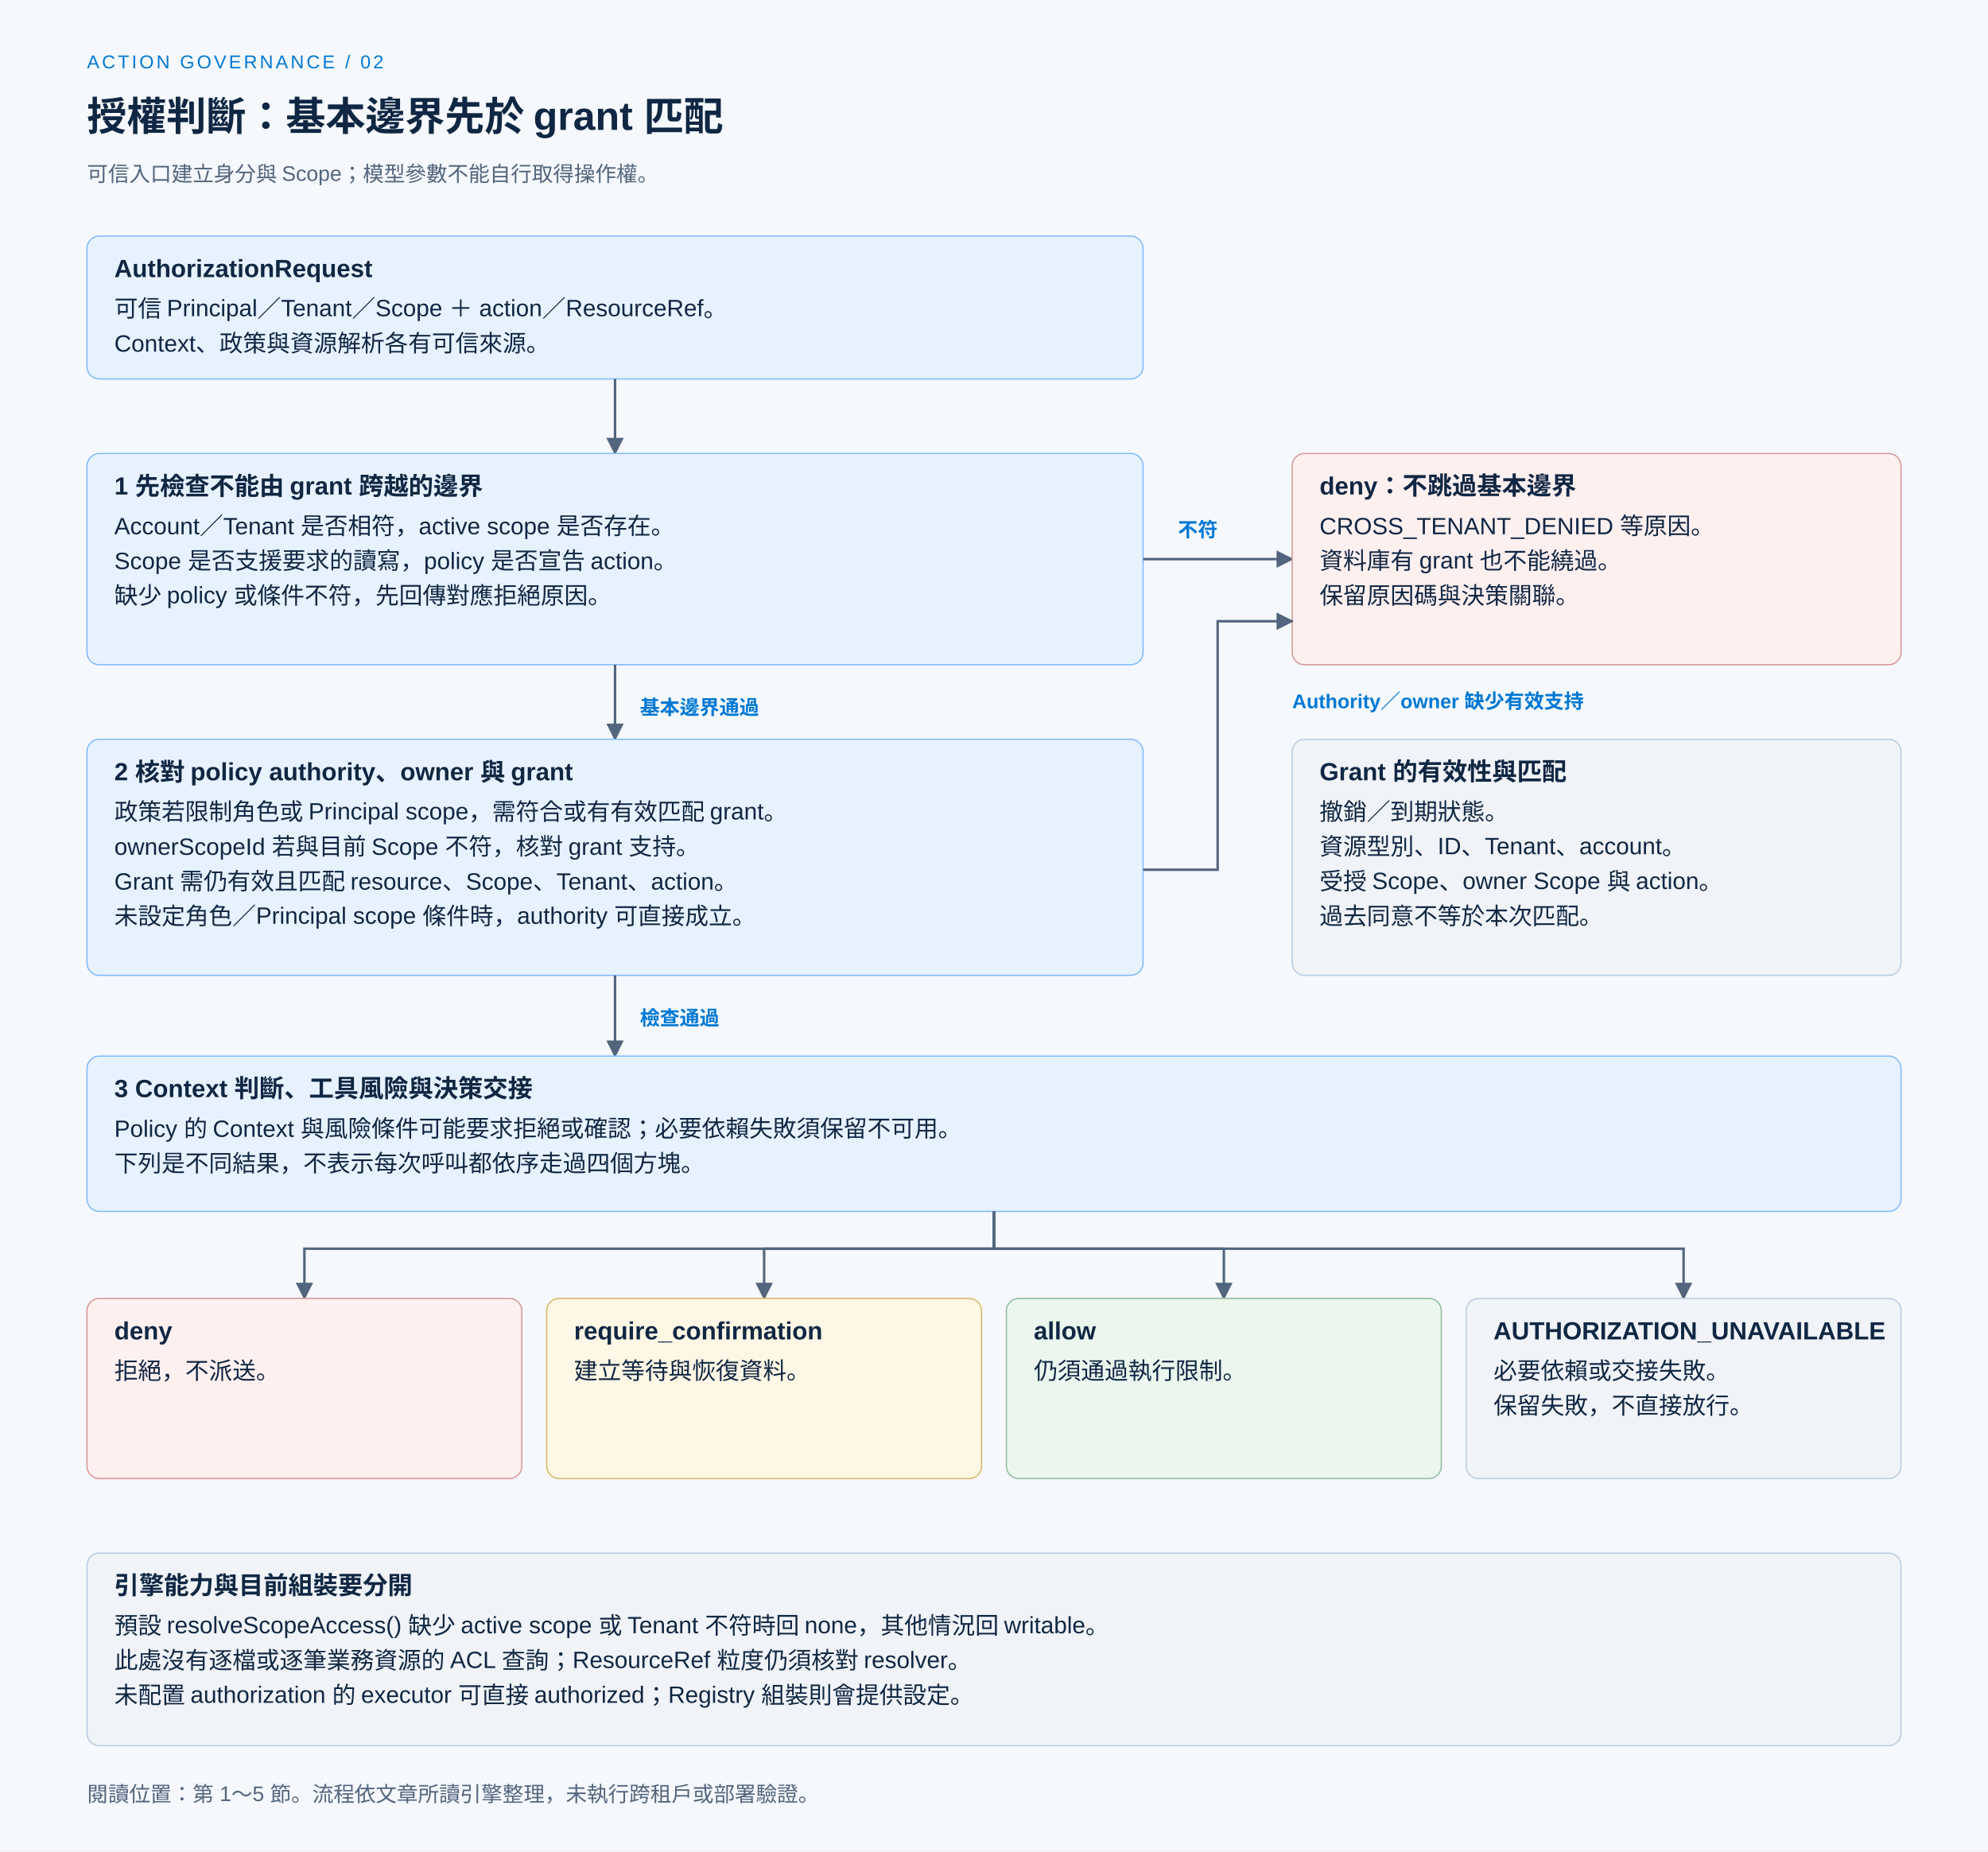
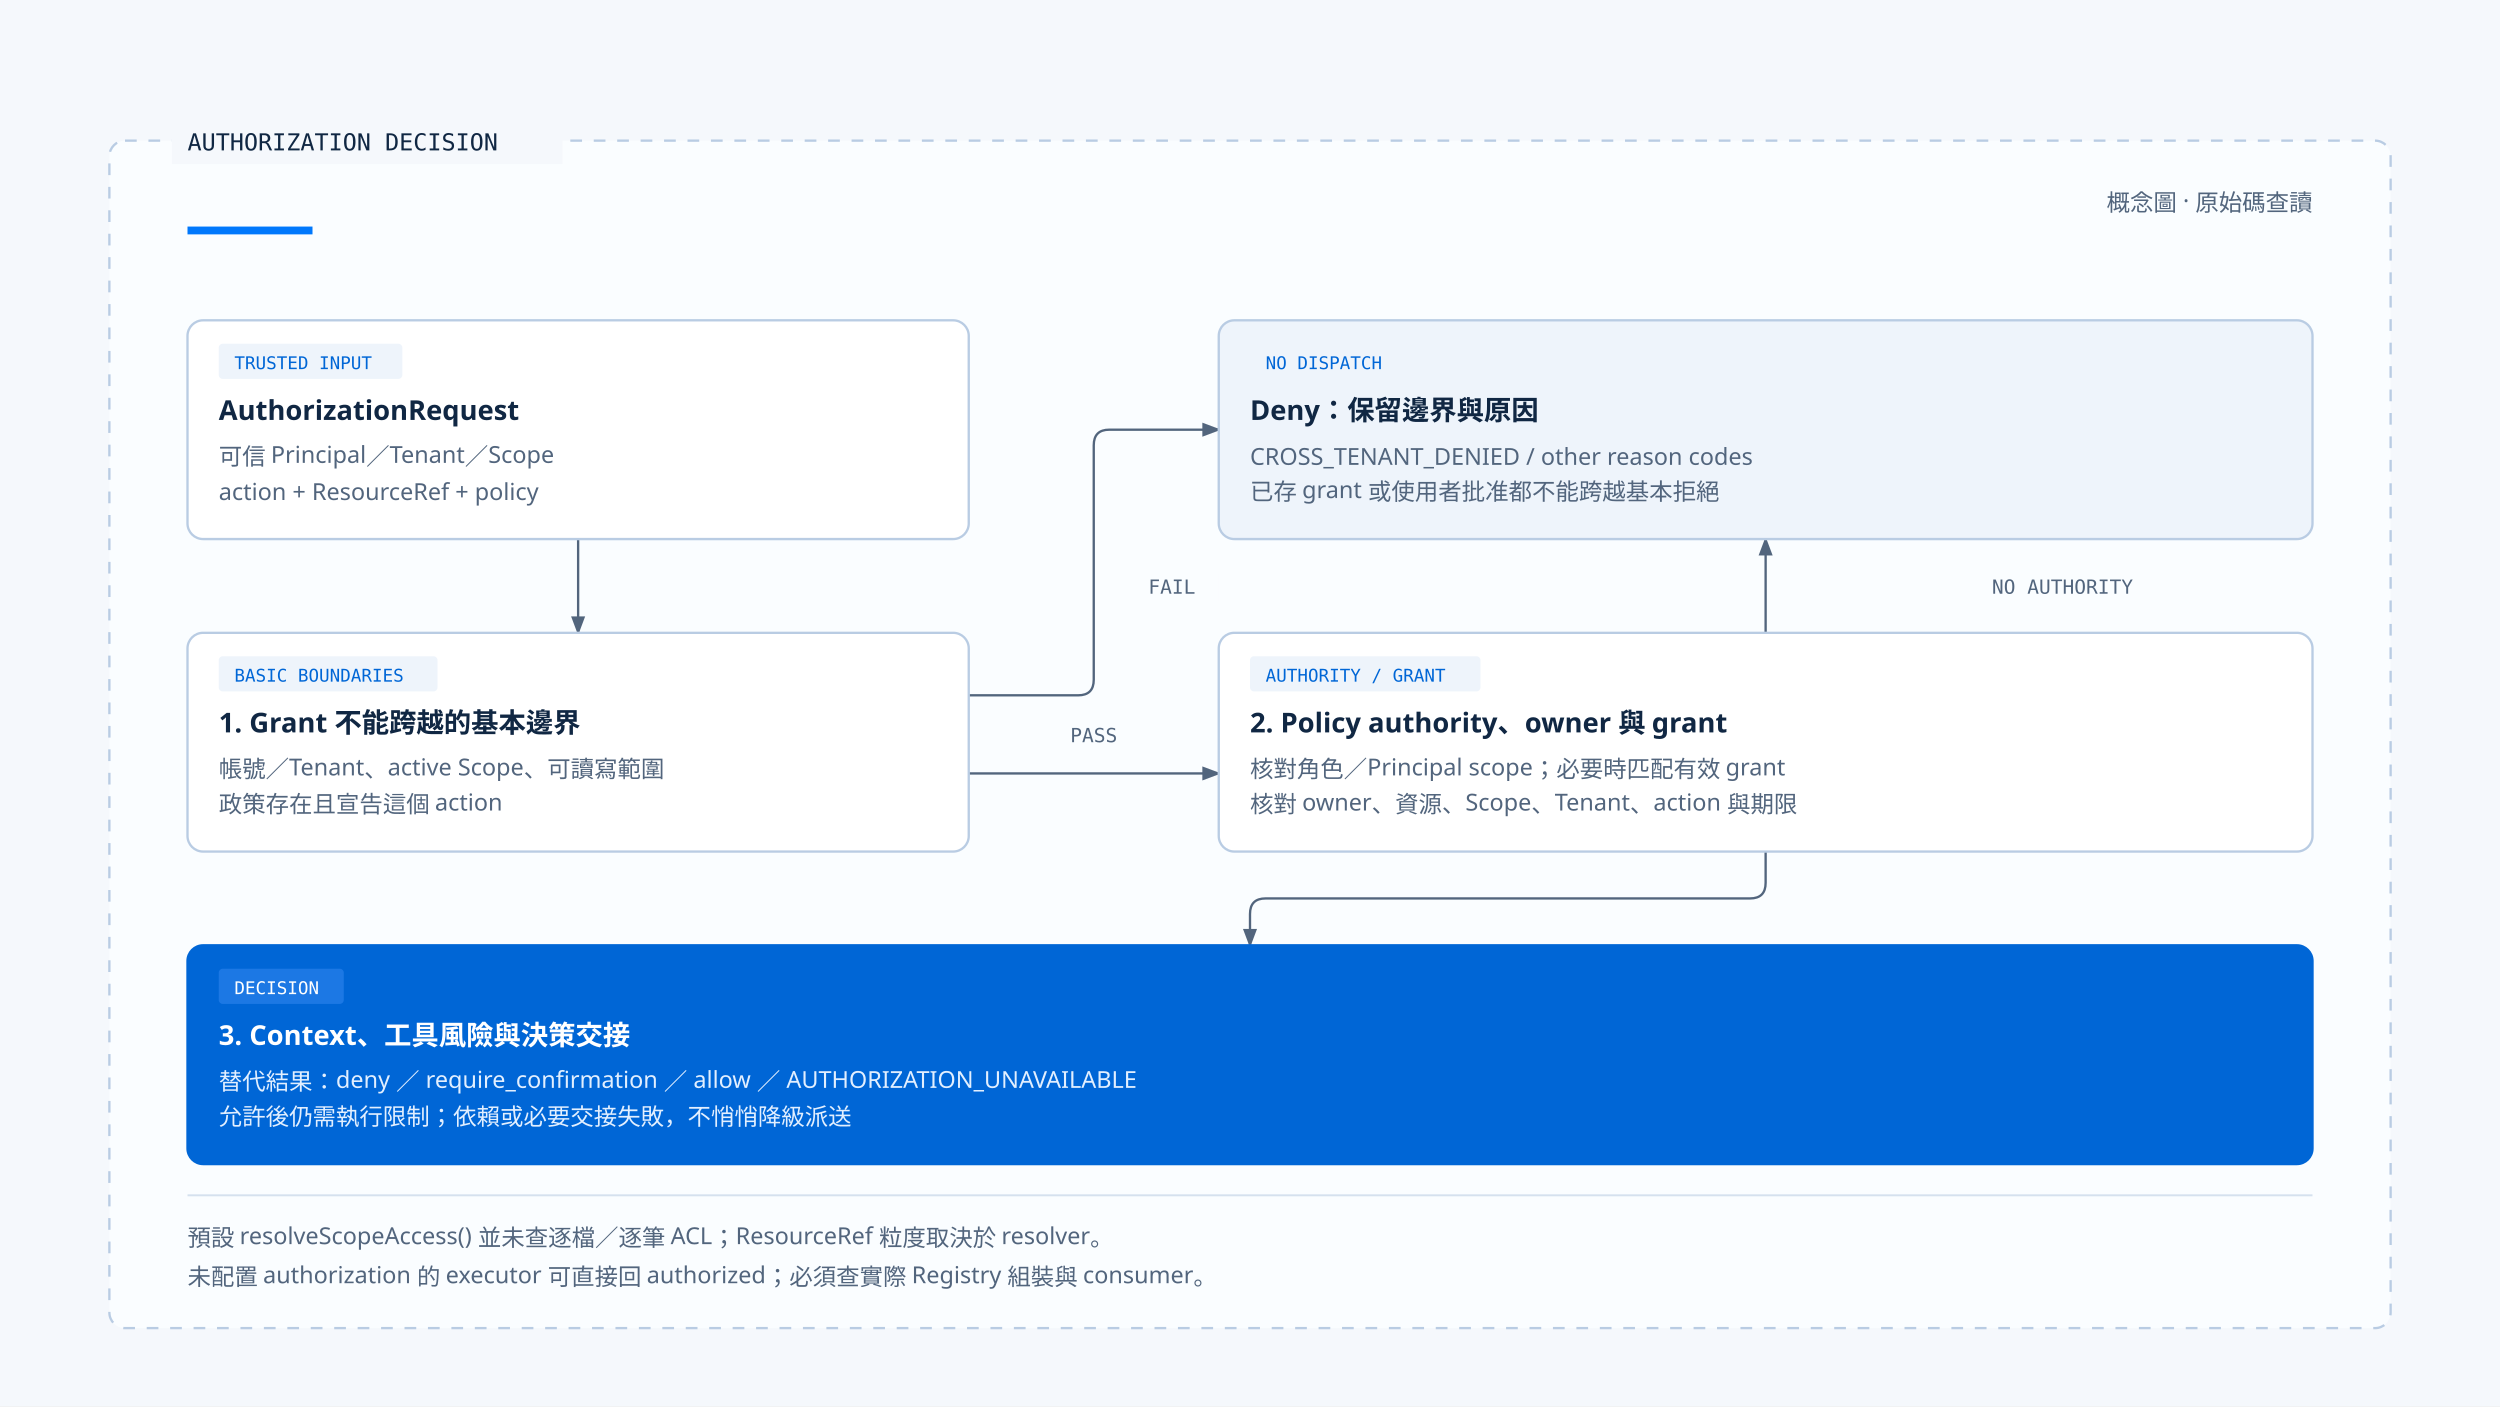
- <svg xmlns="http://www.w3.org/2000/svg" viewBox="0 0 1600 1490" width="1600" height="1490" lang="zh-TW" role="img" aria-labelledby="title desc">
+ <svg xmlns="http://www.w3.org/2000/svg" viewBox="0 0 1280 720" width="1280" height="720" lang="zh-TW" role="img" aria-labelledby="02-authorization-decision-title 02-authorization-decision-desc" id="d-02-authorization-decision-root">
  <defs>
-     <marker id="arrow" viewBox="0 0 10 10" refX="9" refY="5" markerWidth="7" markerHeight="7" orient="auto-start-reverse">
-       <path d="M 0 0 L 10 5 L 0 10 z" fill="#52657d" />
+     <style>#d-02-authorization-decision-root { color: #102743; font-family: 'Geist', 'Noto Sans TC', 'PingFang TC', 'Microsoft JhengHei', sans-serif; }
+       #d-02-authorization-decision-root nav, #d-02-authorization-decision-root p, #d-02-authorization-decision-root li { font-size:14px;line-height:1.8 }
+       #d-02-authorization-decision-root a { color:#0066d6 }
+       #d-02-authorization-decision-root .diagram-container { width:100%;overflow-x:auto }
+       #d-02-authorization-decision-root details { margin-top:24px;border-top:1px solid #b9cce3;padding-top:16px }
+       #d-02-authorization-decision-root summary { cursor:pointer;font-weight:600 }
+       #d-02-authorization-decision-root .notes { display:grid;grid-template-columns:repeat(auto-fit,minmax(280px,1fr));gap:20px }
+       #d-02-authorization-decision-root ul { padding-left:20px }
+       #d-02-authorization-decision-root nav, #d-02-authorization-decision-root details { display:none }
+       #d-02-authorization-decision-root .diagram-container { overflow-x:visible }</style>
+     <marker id="d-02-authorization-decision-02-authorization-decision-arrow" markerWidth="8" markerHeight="6" refX="7" refY="3" orient="auto">
+       <polygon points="0 0, 8 3, 0 6" fill="#52657d" />
+     </marker>
+     <marker id="d-02-authorization-decision-02-authorization-decision-arrow-accent" markerWidth="8" markerHeight="6" refX="7" refY="3" orient="auto">
+       <polygon points="0 0, 8 3, 0 6" fill="#0078fc" />
    </marker>
  </defs>
-   <style>text{font-family:'Segoe UI','Microsoft JhengHei',Arial,sans-serif;fill:#102743}.title{font-size:32px;font-weight:700}.heading{font-size:20px;font-weight:600}.body{font-size:19px}.small{font-size:17px;fill:#52657d}.kicker{font-size:15px;fill:#0078d4;letter-spacing:2px}.label{font-size:16px;fill:#0078d4;font-weight:600;paint-order:stroke;stroke:#f5f8fc;stroke-width:5;stroke-linejoin:round}</style>
-   <rect width="1600" height="1490" fill="#f5f8fc" />
-   <text x="70" y="55" class="kicker">ACTION GOVERNANCE / 02</text>
-   <text x="70" y="105" class="title">授權判斷：基本邊界先於 grant 匹配</text>
-   <text x="70" y="146" class="small">可信入口建立身分與 Scope；模型參數不能自行取得操作權。</text>
-   <g>
-     <rect x="70" y="190" width="850" height="115" rx="10" fill="#e7f2ff" stroke="#80baff" />
-     <text x="92" y="223" class="heading">AuthorizationRequest</text>
-     <text x="92" y="255" class="body">可信 Principal／Tenant／Scope ＋ action／ResourceRef。</text>
-     <text x="92" y="283" class="body">Context、政策與資源解析各有可信來源。</text>
+   <rect width="1280" height="720" fill="#f5f8fc" />
+   <rect x="56" y="72" width="1168" height="608" rx="8" fill="#fafdff" stroke="#b9cce3" stroke-width="1.2" stroke-dasharray="6 6" />
+   <rect x="88" y="60" width="200" height="24" fill="#f5f8fc" />
+   <text x="96" y="77" font-size="12" fill="#102743" font-weight="500" font-family="'Geist Mono', 'Consolas', 'Microsoft JhengHei', monospace">AUTHORIZATION DECISION</text>
+   <text x="1184" y="108" font-size="12" fill="#52657d" font-weight="400" font-family="'Geist', 'Noto Sans TC', 'PingFang TC', 'Microsoft JhengHei', sans-serif" text-anchor="end">概念圖 · 原始碼查讀</text>
+   <rect x="96" y="116" width="64" height="4" fill="#0078fc" />
+   <path d="M296 276 L296 324" fill="none" stroke="#52657d" stroke-width="1.2" marker-end="url(#d-02-authorization-decision-02-authorization-decision-arrow)" />
+   <path d="M496 356 L552 356 Q560 356 560 348 L560 228 Q560 220 568 220 L624 220" fill="none" stroke="#52657d" stroke-width="1.2" marker-end="url(#d-02-authorization-decision-02-authorization-decision-arrow)" />
+   <rect x="576.0" y="292" width="48" height="18" rx="2" fill="#fafdff" />
+   <text x="600" y="304" font-size="10" fill="#52657d" font-weight="500" font-family="'Geist Mono', 'Consolas', 'Microsoft JhengHei', monospace" text-anchor="middle">FAIL</text>
+   <path d="M496 396 L624 396" fill="none" stroke="#52657d" stroke-width="1.2" marker-end="url(#d-02-authorization-decision-02-authorization-decision-arrow)" />
+   <rect x="536.0" y="368" width="48" height="18" rx="2" fill="#fafdff" />
+   <text x="560" y="380" font-size="10" fill="#52657d" font-weight="500" font-family="'Geist Mono', 'Consolas', 'Microsoft JhengHei', monospace" text-anchor="middle">PASS</text>
+   <path d="M904 324 L904 276" fill="none" stroke="#52657d" stroke-width="1.2" marker-end="url(#d-02-authorization-decision-02-authorization-decision-arrow)" />
+   <rect x="1002.0" y="292" width="108" height="18" rx="2" fill="#fafdff" />
+   <text x="1056" y="304" font-size="10" fill="#52657d" font-weight="500" font-family="'Geist Mono', 'Consolas', 'Microsoft JhengHei', monospace" text-anchor="middle">NO AUTHORITY</text>
+   <path d="M904 436 L904 452 Q904 460 896 460 L648 460 Q640 460 640 468 L640 484" fill="none" stroke="#52657d" stroke-width="1.2" marker-end="url(#d-02-authorization-decision-02-authorization-decision-arrow)" />
+   <g data-node="true">
+     <rect x="96" y="164" width="400" height="112" rx="8" fill="#ffffff" stroke="#b9cce3" stroke-width="1.2" />
+     <rect x="112" y="176" width="94" height="18" rx="2" fill="#eef4fb" />
+     <text x="120" y="189" font-size="9" fill="#0066d6" font-weight="500" font-family="'Geist Mono', 'Consolas', 'Microsoft JhengHei', monospace">TRUSTED INPUT</text>
+     <text x="112" y="215" font-size="14" fill="#102743" font-weight="600" font-family="'Geist', 'Noto Sans TC', 'PingFang TC', 'Microsoft JhengHei', sans-serif">AuthorizationRequest</text>
+     <text x="112" y="238" font-size="12" fill="#52657d" font-weight="400" font-family="'Geist', 'Noto Sans TC', 'PingFang TC', 'Microsoft JhengHei', sans-serif">可信 Principal／Tenant／Scope</text>
+     <text x="112" y="256" font-size="12" fill="#52657d" font-weight="400" font-family="'Geist', 'Noto Sans TC', 'PingFang TC', 'Microsoft JhengHei', sans-serif">action + ResourceRef + policy</text>
  </g>
-   <path d="M 495 305 V 365" fill="none" stroke="#52657d" stroke-width="2" marker-end="url(#arrow)" />
-   <g>
-     <rect x="70" y="365" width="850" height="170" rx="10" fill="#e7f2ff" stroke="#80baff" />
-     <text x="92" y="398" class="heading">1  先檢查不能由 grant 跨越的邊界</text>
-     <text x="92" y="430" class="body">Account／Tenant 是否相符，active scope 是否存在。</text>
-     <text x="92" y="458" class="body">Scope 是否支援要求的讀寫，policy 是否宣告 action。</text>
-     <text x="92" y="486" class="body">缺少 policy 或條件不符，先回傳對應拒絕原因。</text>
+   <g data-node="true">
+     <rect x="96" y="324" width="400" height="112" rx="8" fill="#ffffff" stroke="#b9cce3" stroke-width="1.2" />
+     <rect x="112" y="336" width="112" height="18" rx="2" fill="#eef4fb" />
+     <text x="120" y="349" font-size="9" fill="#0066d6" font-weight="500" font-family="'Geist Mono', 'Consolas', 'Microsoft JhengHei', monospace">BASIC BOUNDARIES</text>
+     <text x="112" y="375" font-size="14" fill="#102743" font-weight="600" font-family="'Geist', 'Noto Sans TC', 'PingFang TC', 'Microsoft JhengHei', sans-serif">1. Grant 不能跨越的基本邊界</text>
+     <text x="112" y="398" font-size="12" fill="#52657d" font-weight="400" font-family="'Geist', 'Noto Sans TC', 'PingFang TC', 'Microsoft JhengHei', sans-serif">帳號／Tenant、active Scope、可讀寫範圍</text>
+     <text x="112" y="416" font-size="12" fill="#52657d" font-weight="400" font-family="'Geist', 'Noto Sans TC', 'PingFang TC', 'Microsoft JhengHei', sans-serif">政策存在且宣告這個 action</text>
  </g>
-   <path d="M 920 450 H 1040" fill="none" stroke="#52657d" stroke-width="2" marker-end="url(#arrow)" />
-   <text x="948" y="432" class="label">不符</text>
-   <g>
-     <rect x="1040" y="365" width="490" height="170" rx="10" fill="#fff0f0" stroke="#d99696" />
-     <text x="1062" y="398" class="heading">deny：不跳過基本邊界</text>
-     <text x="1062" y="430" class="body">CROSS_TENANT_DENIED 等原因。</text>
-     <text x="1062" y="458" class="body">資料庫有 grant 也不能繞過。</text>
-     <text x="1062" y="486" class="body">保留原因碼與決策關聯。</text>
+   <g data-node="true">
+     <rect x="624" y="164" width="560" height="112" rx="8" fill="#eef4fb" stroke="#b9cce3" stroke-width="1.2" />
+     <rect x="640" y="176" width="82" height="18" rx="2" fill="#eef4fb" />
+     <text x="648" y="189" font-size="9" fill="#0066d6" font-weight="500" font-family="'Geist Mono', 'Consolas', 'Microsoft JhengHei', monospace">NO DISPATCH</text>
+     <text x="640" y="215" font-size="14" fill="#102743" font-weight="600" font-family="'Geist', 'Noto Sans TC', 'PingFang TC', 'Microsoft JhengHei', sans-serif">Deny：保留邊界與原因</text>
+     <text x="640" y="238" font-size="12" fill="#52657d" font-weight="400" font-family="'Geist', 'Noto Sans TC', 'PingFang TC', 'Microsoft JhengHei', sans-serif">CROSS_TENANT_DENIED / other reason codes</text>
+     <text x="640" y="256" font-size="12" fill="#52657d" font-weight="400" font-family="'Geist', 'Noto Sans TC', 'PingFang TC', 'Microsoft JhengHei', sans-serif">已存 grant 或使用者批准都不能跨越基本拒絕</text>
  </g>
-   <path d="M 495 535 V 595" fill="none" stroke="#52657d" stroke-width="2" marker-end="url(#arrow)" />
-   <text x="515" y="575" class="label">基本邊界通過</text>
-   <g>
-     <rect x="70" y="595" width="850" height="190" rx="10" fill="#e7f2ff" stroke="#80baff" />
-     <text x="92" y="628" class="heading">2  核對 policy authority、owner 與 grant</text>
-     <text x="92" y="660" class="body">政策若限制角色或 Principal scope，需符合或有有效匹配 grant。</text>
-     <text x="92" y="688" class="body">ownerScopeId 若與目前 Scope 不符，核對 grant 支持。</text>
-     <text x="92" y="716" class="body">Grant 需仍有效且匹配 resource、Scope、Tenant、action。</text>
-     <text x="92" y="744" class="body">未設定角色／Principal scope 條件時，authority 可直接成立。</text>
+   <g data-node="true">
+     <rect x="624" y="324" width="560" height="112" rx="8" fill="#ffffff" stroke="#b9cce3" stroke-width="1.2" />
+     <rect x="640" y="336" width="118" height="18" rx="2" fill="#eef4fb" />
+     <text x="648" y="349" font-size="9" fill="#0066d6" font-weight="500" font-family="'Geist Mono', 'Consolas', 'Microsoft JhengHei', monospace">AUTHORITY / GRANT</text>
+     <text x="640" y="375" font-size="14" fill="#102743" font-weight="600" font-family="'Geist', 'Noto Sans TC', 'PingFang TC', 'Microsoft JhengHei', sans-serif">2. Policy authority、owner 與 grant</text>
+     <text x="640" y="398" font-size="12" fill="#52657d" font-weight="400" font-family="'Geist', 'Noto Sans TC', 'PingFang TC', 'Microsoft JhengHei', sans-serif">核對角色／Principal scope；必要時匹配有效 grant</text>
+     <text x="640" y="416" font-size="12" fill="#52657d" font-weight="400" font-family="'Geist', 'Noto Sans TC', 'PingFang TC', 'Microsoft JhengHei', sans-serif">核對 owner、資源、Scope、Tenant、action 與期限</text>
  </g>
-   <g>
-     <rect x="1040" y="595" width="490" height="190" rx="10" fill="#f0f3f7" stroke="#b9cce3" />
-     <text x="1062" y="628" class="heading">Grant 的有效性與匹配</text>
-     <text x="1062" y="660" class="body">撤銷／到期狀態。</text>
-     <text x="1062" y="688" class="body">資源型別、ID、Tenant、account。</text>
-     <text x="1062" y="716" class="body">受授 Scope、owner Scope 與 action。</text>
-     <text x="1062" y="744" class="body">過去同意不等於本次匹配。</text>
+   <g data-node="true">
+     <rect x="96" y="484" width="1088" height="112" rx="8" fill="#0066d6" stroke="#0066d6" stroke-width="1.2" />
+     <rect x="112" y="496" width="64" height="18" rx="2" fill="#1c78e4" />
+     <text x="120" y="509" font-size="9" fill="#ffffff" font-weight="500" font-family="'Geist Mono', 'Consolas', 'Microsoft JhengHei', monospace">DECISION</text>
+     <text x="112" y="535" font-size="14" fill="#ffffff" font-weight="600" font-family="'Geist', 'Noto Sans TC', 'PingFang TC', 'Microsoft JhengHei', sans-serif">3. Context、工具風險與決策交接</text>
+     <text x="112" y="558" font-size="12" fill="#e2efff" font-weight="400" font-family="'Geist', 'Noto Sans TC', 'PingFang TC', 'Microsoft JhengHei', sans-serif">替代結果：deny ／ require_confirmation ／ allow ／ AUTHORIZATION_UNAVAILABLE</text>
+     <text x="112" y="576" font-size="12" fill="#e2efff" font-weight="400" font-family="'Geist', 'Noto Sans TC', 'PingFang TC', 'Microsoft JhengHei', sans-serif">允許後仍需執行限制；依賴或必要交接失敗，不悄悄降級派送</text>
  </g>
-   <path d="M 495 785 V 850" fill="none" stroke="#52657d" stroke-width="2" marker-end="url(#arrow)" />
-   <g>
-     <rect x="70" y="850" width="1460" height="125" rx="10" fill="#e7f2ff" stroke="#80baff" />
-     <text x="92" y="883" class="heading">3  Context 判斷、工具風險與決策交接</text>
-     <text x="92" y="915" class="body">Policy 的 Context 與風險條件可能要求拒絕或確認；必要依賴失敗須保留不可用。</text>
-     <text x="92" y="943" class="body">下列是不同結果，不表示每次呼叫都依序走過四個方塊。</text>
-   </g>
-   <path d="M 800 975 V 1005 H 245 V 1045" fill="none" stroke="#52657d" stroke-width="2" marker-end="url(#arrow)" />
-   <path d="M 800 975 V 1005 H 615 V 1045" fill="none" stroke="#52657d" stroke-width="2" marker-end="url(#arrow)" />
-   <path d="M 800 975 V 1005 H 985 V 1045" fill="none" stroke="#52657d" stroke-width="2" marker-end="url(#arrow)" />
-   <path d="M 800 975 V 1005 H 1355 V 1045" fill="none" stroke="#52657d" stroke-width="2" marker-end="url(#arrow)" />
-   <g>
-     <rect x="70" y="1045" width="350" height="145" rx="10" fill="#fff0f0" stroke="#d99696" />
-     <text x="92" y="1078" class="heading">deny</text>
-     <text x="92" y="1110" class="body">拒絕，不派送。</text>
-   </g>
-   <g>
-     <rect x="440" y="1045" width="350" height="145" rx="10" fill="#fff7e5" stroke="#d8b866" />
-     <text x="462" y="1078" class="heading">require_confirmation</text>
-     <text x="462" y="1110" class="body">建立等待與恢復資料。</text>
-   </g>
-   <g>
-     <rect x="810" y="1045" width="350" height="145" rx="10" fill="#eaf6ee" stroke="#92bda0" />
-     <text x="832" y="1078" class="heading">allow</text>
-     <text x="832" y="1110" class="body">仍須通過執行限制。</text>
-   </g>
-   <g>
-     <rect x="1180" y="1045" width="350" height="145" rx="10" fill="#f0f3f7" stroke="#b9cce3" />
-     <text x="1202" y="1078" class="heading">AUTHORIZATION_UNAVAILABLE</text>
-     <text x="1202" y="1110" class="body">必要依賴或交接失敗。</text>
-     <text x="1202" y="1138" class="body">保留失敗，不直接放行。</text>
-   </g>
-   <g>
-     <rect x="70" y="1250" width="1460" height="155" rx="10" fill="#f0f3f7" stroke="#b9cce3" />
-     <text x="92" y="1283" class="heading">引擎能力與目前組裝要分開</text>
-     <text x="92" y="1315" class="body">預設 resolveScopeAccess() 缺少 active scope 或 Tenant 不符時回 none，其他情況回 writable。</text>
-     <text x="92" y="1343" class="body">此處沒有逐檔或逐筆業務資源的 ACL 查詢；ResourceRef 粒度仍須核對 resolver。</text>
-     <text x="92" y="1371" class="body">未配置 authorization 的 executor 可直接 authorized；Registry 組裝則會提供設定。</text>
-   </g>
-   <text x="70" y="1450" class="small">閱讀位置：第 1～5 節。流程依文章所讀引擎整理，未執行跨租戶或部署驗證。</text>
-   <path d="M 920 700 H 980 V 500 H 1040" fill="none" stroke="#52657d" stroke-width="2" marker-end="url(#arrow)" />
-   <text x="1040" y="570" class="label">Authority／owner 缺少有效支持</text>
-   <text x="515" y="825" class="label">檢查通過</text>
+   <path d="M96 612 H1184" stroke="#d5e1ee" stroke-width="1" />
+   <text x="96" y="638" font-size="12" fill="#52657d" font-weight="400" font-family="'Geist', 'Noto Sans TC', 'PingFang TC', 'Microsoft JhengHei', sans-serif">預設 resolveScopeAccess() 並未查逐檔／逐筆 ACL；ResourceRef 粒度取決於 resolver。</text>
+   <text x="96" y="658" font-size="12" fill="#52657d" font-weight="400" font-family="'Geist', 'Noto Sans TC', 'PingFang TC', 'Microsoft JhengHei', sans-serif">未配置 authorization 的 executor 可直接回 authorized；必須查實際 Registry 組裝與 consumer。</text>
</svg>
